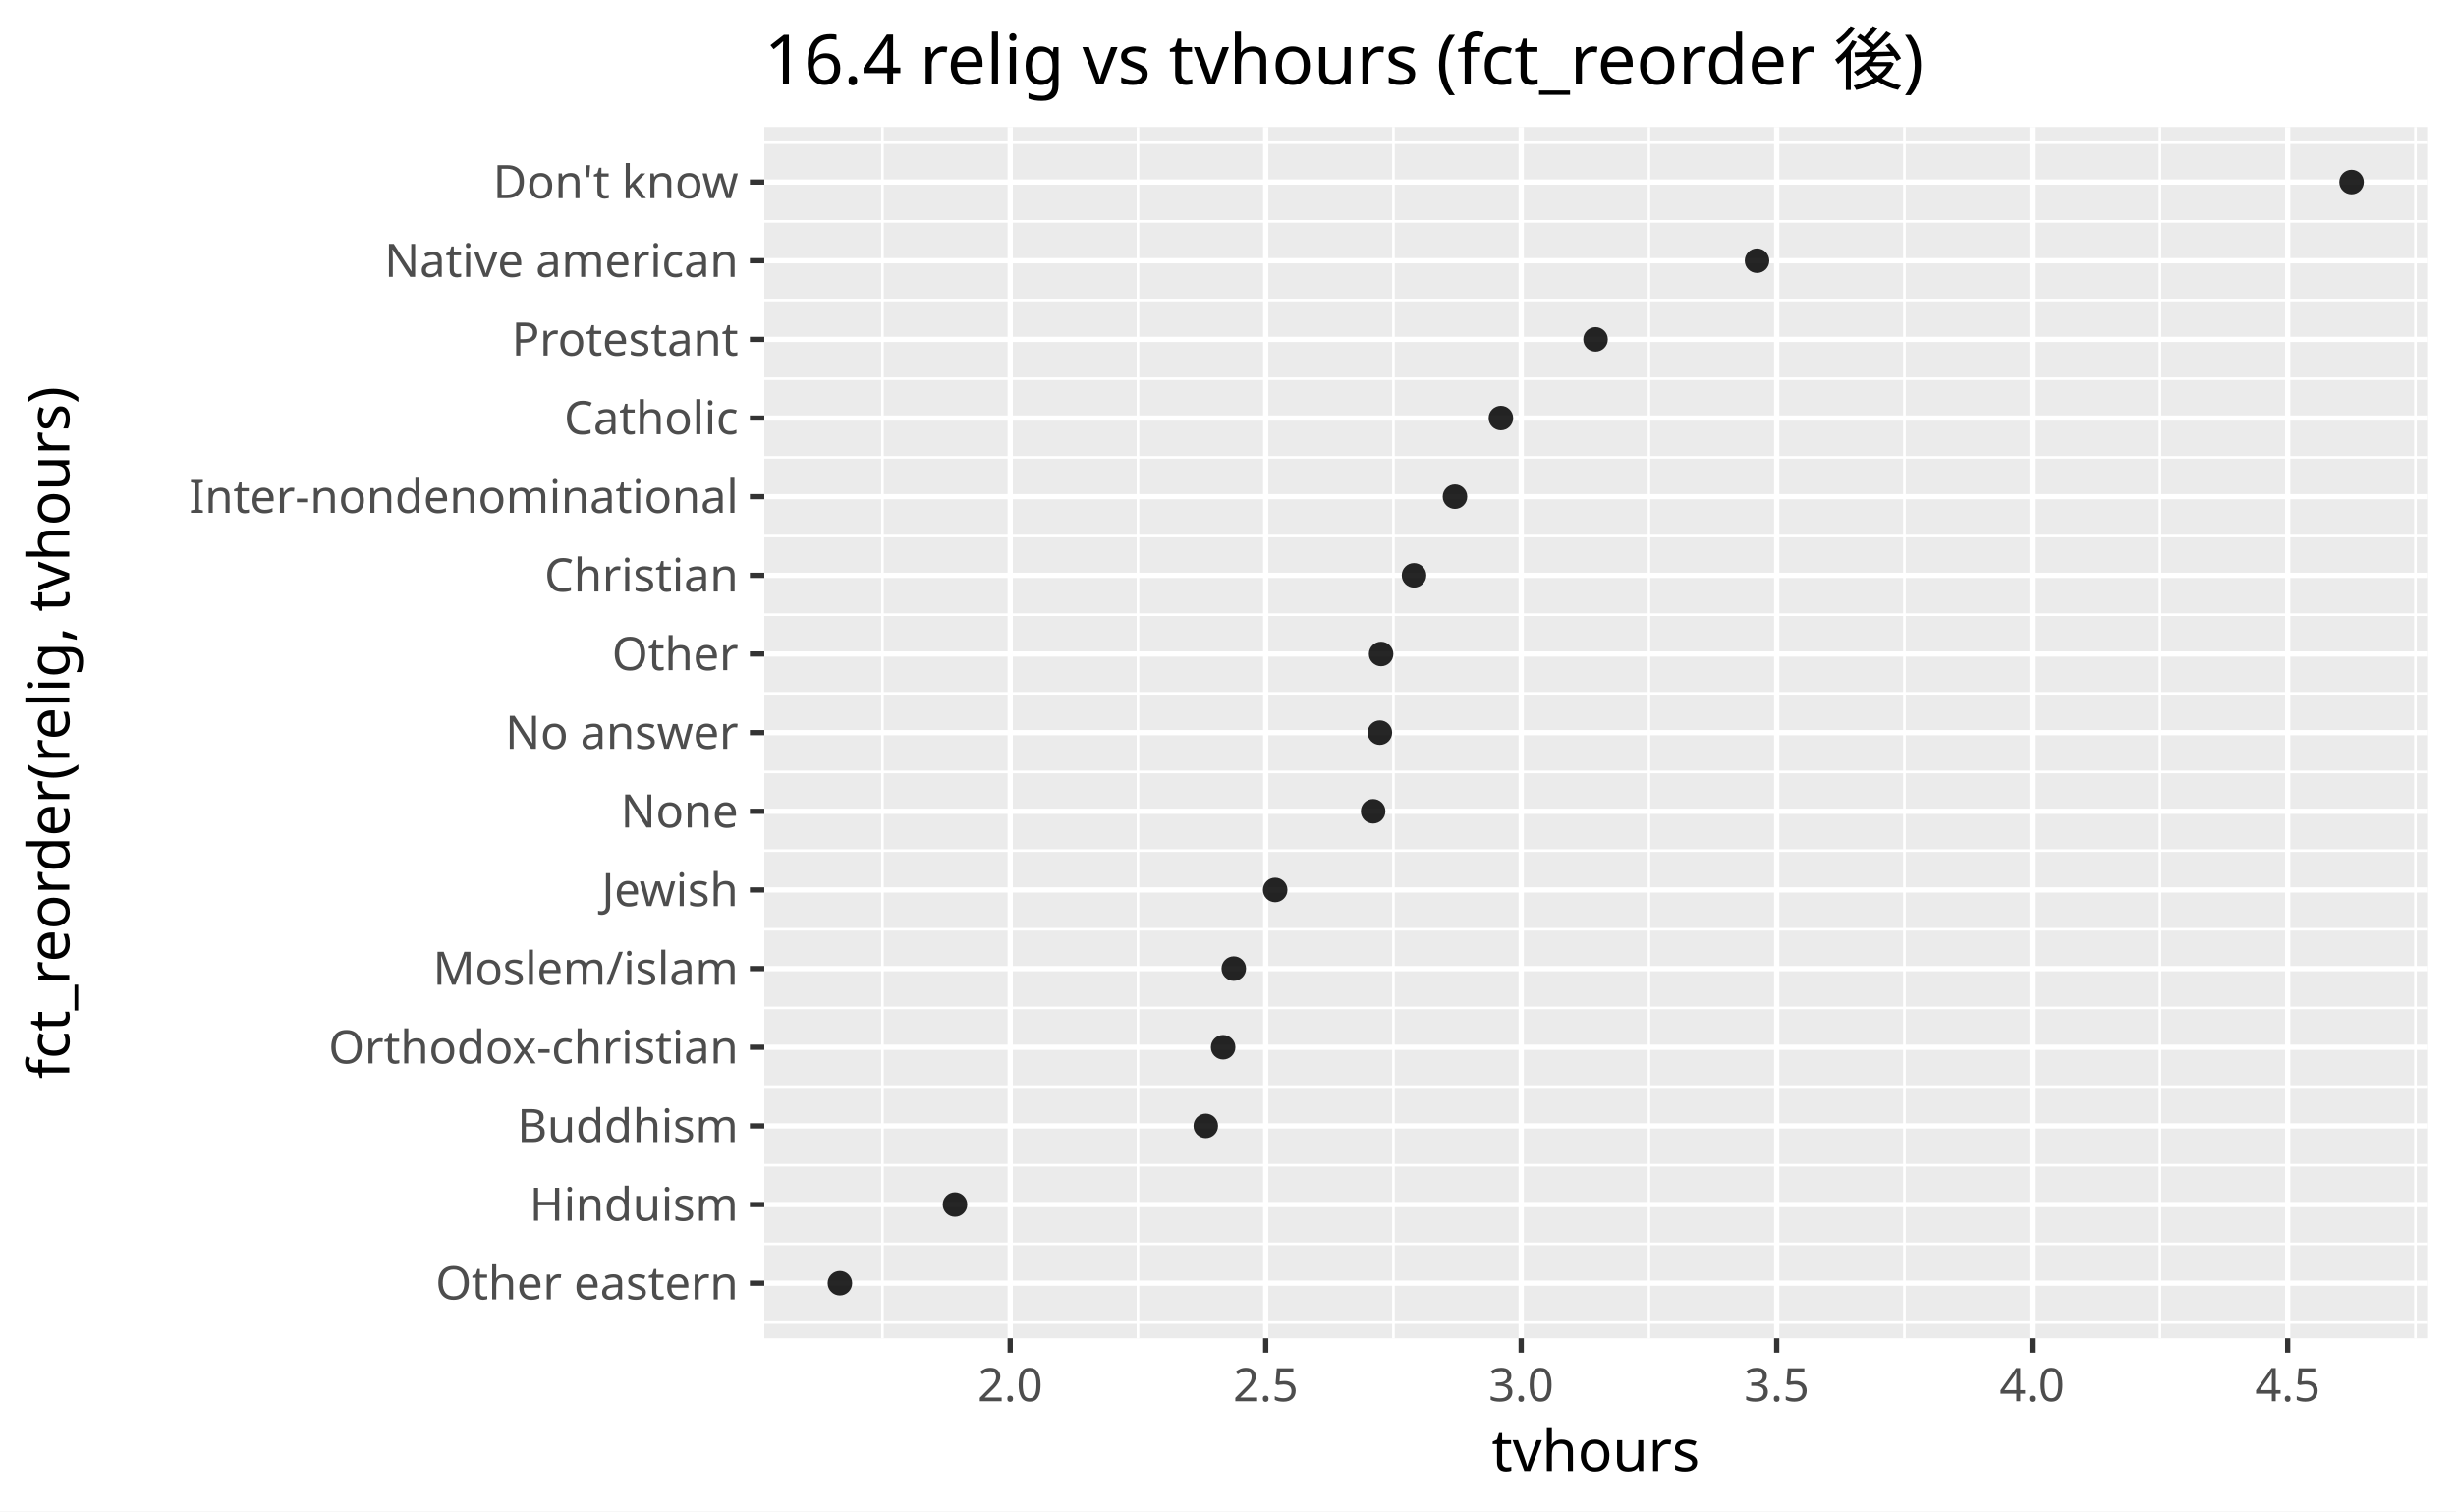
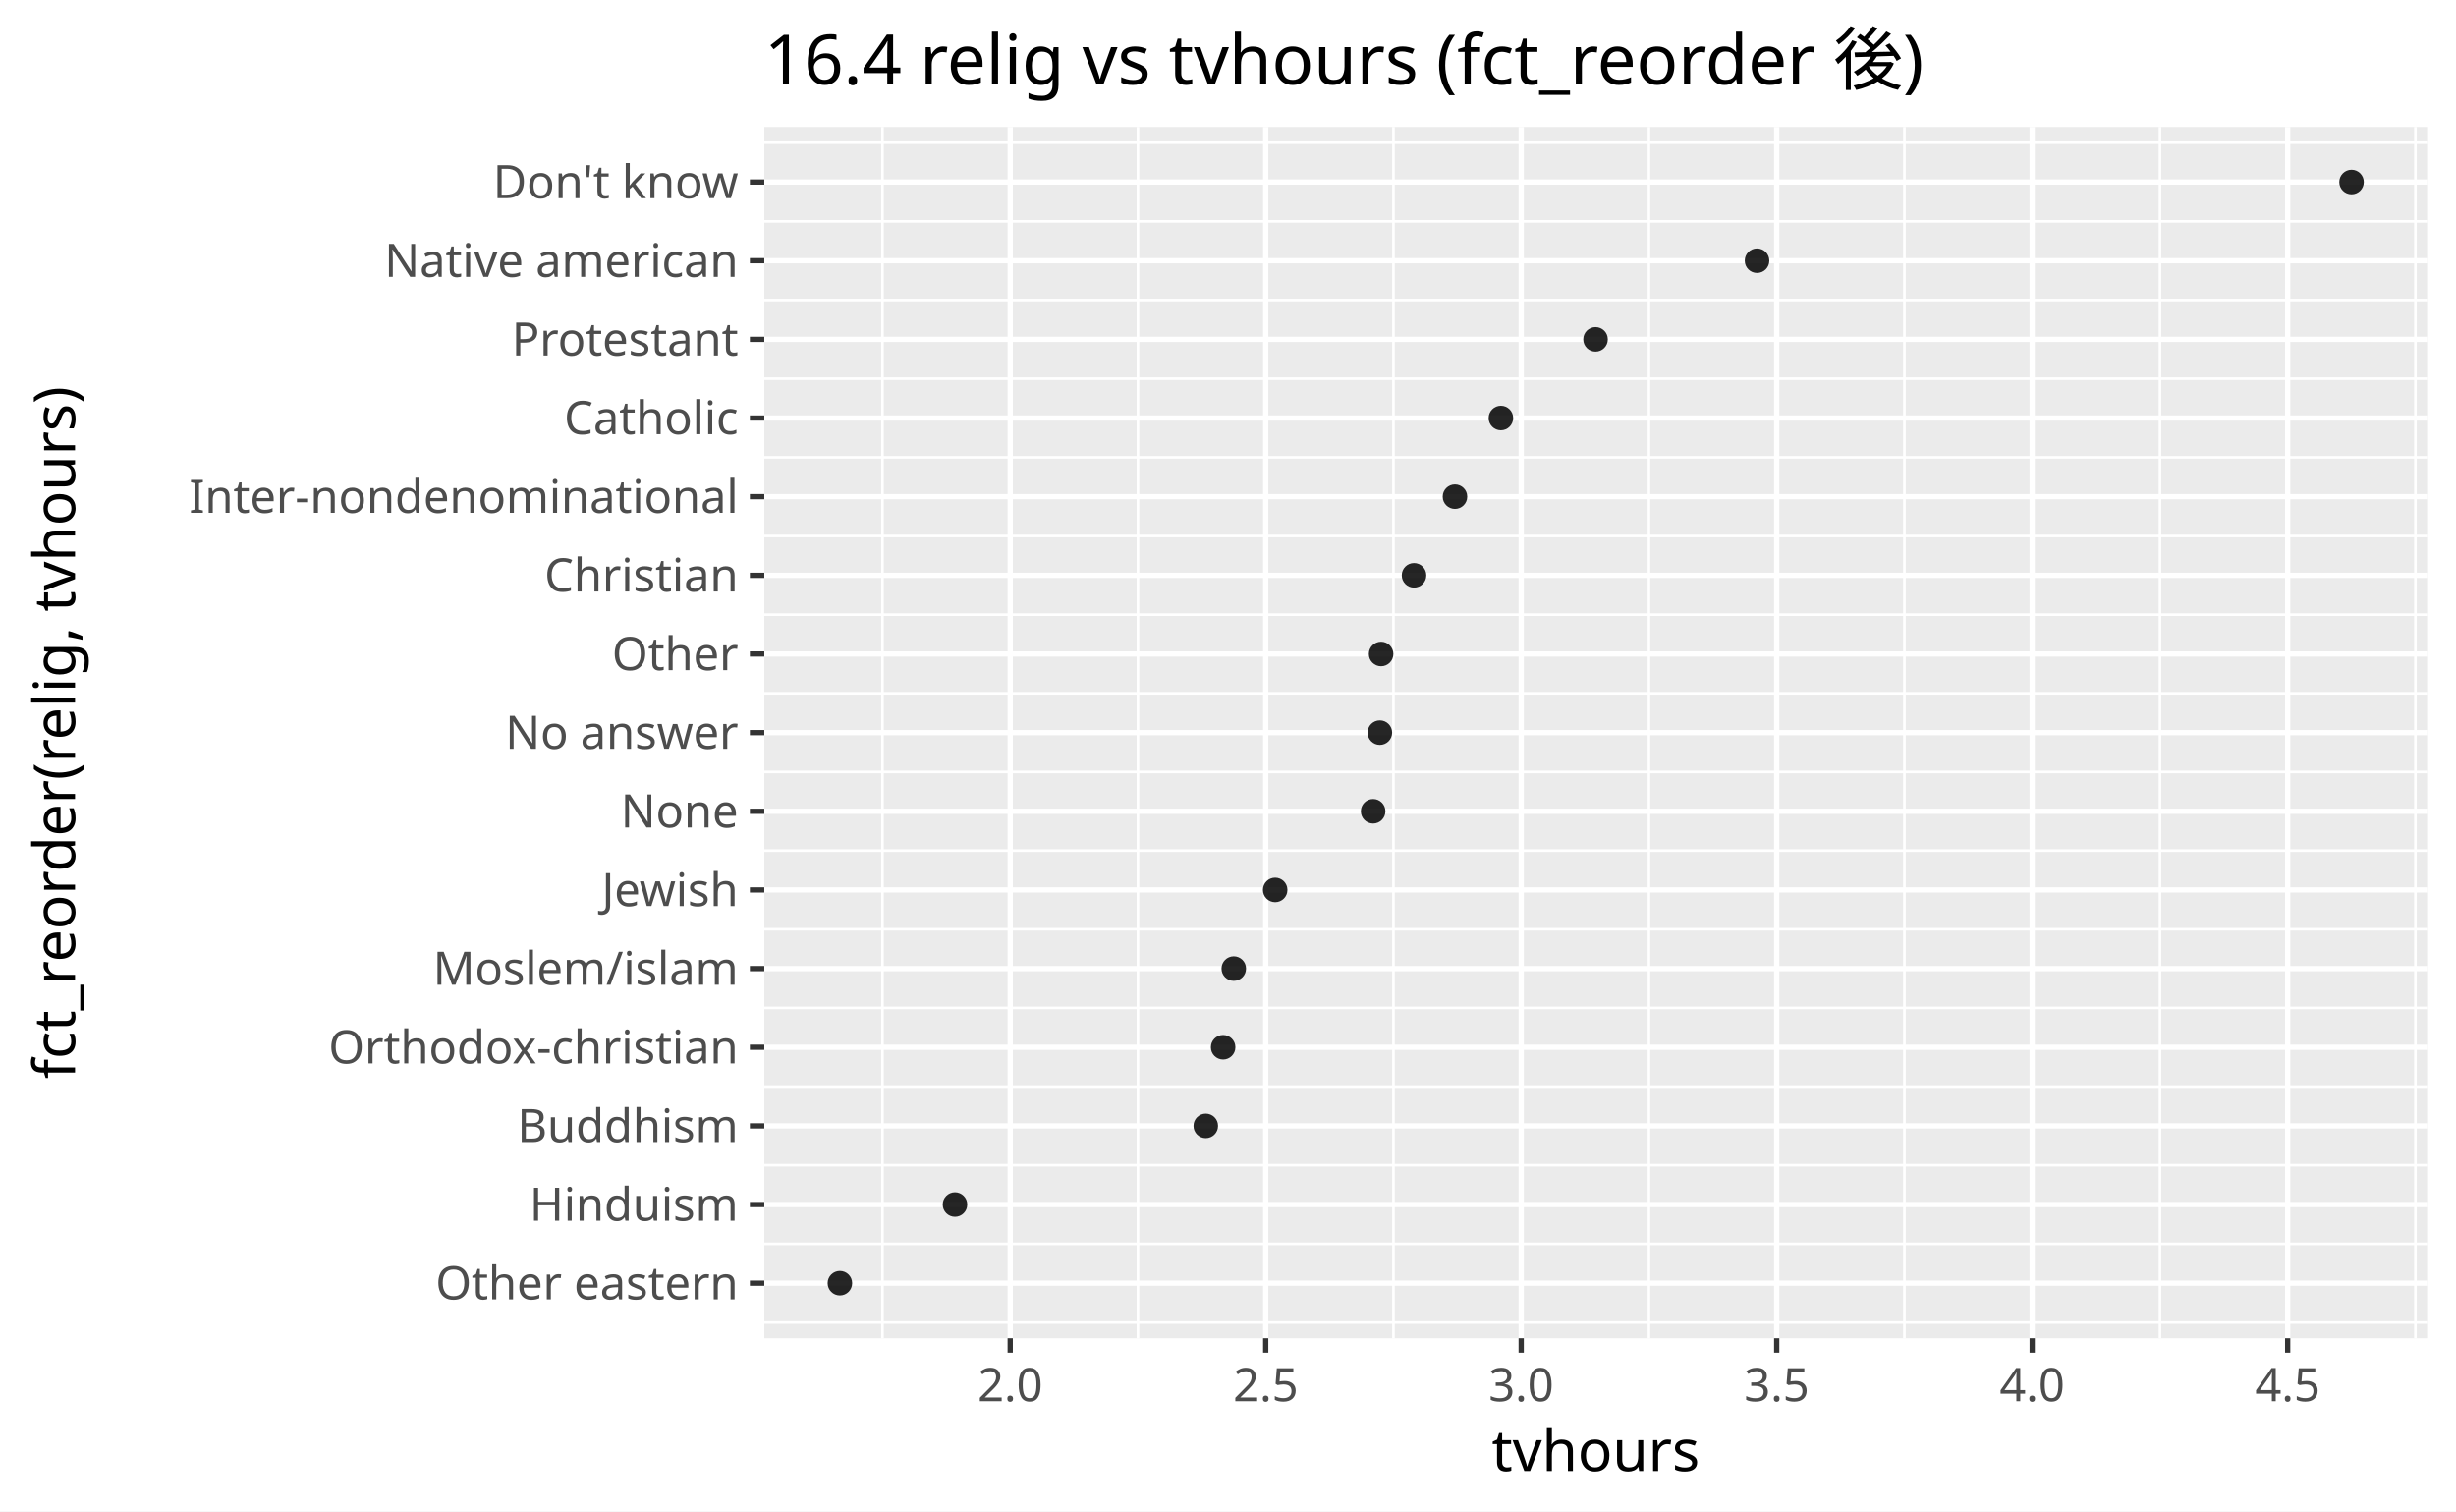
<svg xmlns="http://www.w3.org/2000/svg" width="624" height="384" viewBox="0 0 624 384">
  <rect x="0.0" y="0.0" width="624.0" height="384.0" fill="#ffffff" fill-opacity="1.0" stroke="none" />
  <rect x="194.187" y="32.267" width="422.48" height="307.733" fill="#ebebeb" fill-opacity="1.0" stroke="none" />
  <line x1="224.209" y1="32.267" x2="224.209" y2="340.0" stroke="#ffffff" stroke-width="0.667" />
  <line x1="289.123" y1="32.267" x2="289.123" y2="340.0" stroke="#ffffff" stroke-width="0.667" />
  <line x1="354.037" y1="32.267" x2="354.037" y2="340.0" stroke="#ffffff" stroke-width="0.667" />
  <line x1="418.95" y1="32.267" x2="418.95" y2="340.0" stroke="#ffffff" stroke-width="0.667" />
  <line x1="483.864" y1="32.267" x2="483.864" y2="340.0" stroke="#ffffff" stroke-width="0.667" />
  <line x1="548.778" y1="32.267" x2="548.778" y2="340.0" stroke="#ffffff" stroke-width="0.667" />
  <line x1="613.691" y1="32.267" x2="613.691" y2="340.0" stroke="#ffffff" stroke-width="0.667" />
  <line x1="256.666" y1="32.267" x2="256.666" y2="340.0" stroke="#ffffff" stroke-width="1.333" />
  <line x1="321.58" y1="32.267" x2="321.58" y2="340.0" stroke="#ffffff" stroke-width="1.333" />
  <line x1="386.494" y1="32.267" x2="386.494" y2="340.0" stroke="#ffffff" stroke-width="1.333" />
  <line x1="451.407" y1="32.267" x2="451.407" y2="340.0" stroke="#ffffff" stroke-width="1.333" />
  <line x1="516.321" y1="32.267" x2="516.321" y2="340.0" stroke="#ffffff" stroke-width="1.333" />
  <line x1="581.235" y1="32.267" x2="581.235" y2="340.0" stroke="#ffffff" stroke-width="1.333" />
  <line x1="194.187" y1="336.003" x2="616.667" y2="336.003" stroke="#ffffff" stroke-width="0.667" />
  <line x1="194.187" y1="316.021" x2="616.667" y2="316.021" stroke="#ffffff" stroke-width="0.667" />
  <line x1="194.187" y1="296.038" x2="616.667" y2="296.038" stroke="#ffffff" stroke-width="0.667" />
  <line x1="194.187" y1="276.055" x2="616.667" y2="276.055" stroke="#ffffff" stroke-width="0.667" />
  <line x1="194.187" y1="256.073" x2="616.667" y2="256.073" stroke="#ffffff" stroke-width="0.667" />
  <line x1="194.187" y1="236.09" x2="616.667" y2="236.09" stroke="#ffffff" stroke-width="0.667" />
  <line x1="194.187" y1="216.107" x2="616.667" y2="216.107" stroke="#ffffff" stroke-width="0.667" />
  <line x1="194.187" y1="196.125" x2="616.667" y2="196.125" stroke="#ffffff" stroke-width="0.667" />
  <line x1="194.187" y1="176.142" x2="616.667" y2="176.142" stroke="#ffffff" stroke-width="0.667" />
  <line x1="194.187" y1="156.159" x2="616.667" y2="156.159" stroke="#ffffff" stroke-width="0.667" />
  <line x1="194.187" y1="136.177" x2="616.667" y2="136.177" stroke="#ffffff" stroke-width="0.667" />
  <line x1="194.187" y1="116.194" x2="616.667" y2="116.194" stroke="#ffffff" stroke-width="0.667" />
  <line x1="194.187" y1="96.211" x2="616.667" y2="96.211" stroke="#ffffff" stroke-width="0.667" />
  <line x1="194.187" y1="76.229" x2="616.667" y2="76.229" stroke="#ffffff" stroke-width="0.667" />
  <line x1="194.187" y1="56.246" x2="616.667" y2="56.246" stroke="#ffffff" stroke-width="0.667" />
  <line x1="194.187" y1="36.263" x2="616.667" y2="36.263" stroke="#ffffff" stroke-width="0.667" />
  <line x1="194.187" y1="326.012" x2="616.667" y2="326.012" stroke="#ffffff" stroke-width="1.333" />
  <line x1="194.187" y1="306.029" x2="616.667" y2="306.029" stroke="#ffffff" stroke-width="1.333" />
  <line x1="194.187" y1="286.047" x2="616.667" y2="286.047" stroke="#ffffff" stroke-width="1.333" />
  <line x1="194.187" y1="266.064" x2="616.667" y2="266.064" stroke="#ffffff" stroke-width="1.333" />
  <line x1="194.187" y1="246.081" x2="616.667" y2="246.081" stroke="#ffffff" stroke-width="1.333" />
  <line x1="194.187" y1="226.099" x2="616.667" y2="226.099" stroke="#ffffff" stroke-width="1.333" />
  <line x1="194.187" y1="206.116" x2="616.667" y2="206.116" stroke="#ffffff" stroke-width="1.333" />
  <line x1="194.187" y1="186.133" x2="616.667" y2="186.133" stroke="#ffffff" stroke-width="1.333" />
  <line x1="194.187" y1="166.151" x2="616.667" y2="166.151" stroke="#ffffff" stroke-width="1.333" />
  <line x1="194.187" y1="146.168" x2="616.667" y2="146.168" stroke="#ffffff" stroke-width="1.333" />
  <line x1="194.187" y1="126.185" x2="616.667" y2="126.185" stroke="#ffffff" stroke-width="1.333" />
  <line x1="194.187" y1="106.203" x2="616.667" y2="106.203" stroke="#ffffff" stroke-width="1.333" />
  <line x1="194.187" y1="86.22" x2="616.667" y2="86.22" stroke="#ffffff" stroke-width="1.333" />
  <line x1="194.187" y1="66.237" x2="616.667" y2="66.237" stroke="#ffffff" stroke-width="1.333" />
  <line x1="194.187" y1="46.255" x2="616.667" y2="46.255" stroke="#ffffff" stroke-width="1.333" />
  <line x1="256.666" y1="340.0" x2="256.666" y2="343.667" stroke="#333333" stroke-width="1.333" />
  <text x="256.666" y="355.987" fill="#4d4d4d" font-size="11.733" font-family="sans-serif" text-anchor="middle">2.0</text>
  <line x1="321.58" y1="340.0" x2="321.58" y2="343.667" stroke="#333333" stroke-width="1.333" />
  <text x="321.58" y="355.987" fill="#4d4d4d" font-size="11.733" font-family="sans-serif" text-anchor="middle">2.5</text>
  <line x1="386.494" y1="340.0" x2="386.494" y2="343.667" stroke="#333333" stroke-width="1.333" />
  <text x="386.494" y="355.987" fill="#4d4d4d" font-size="11.733" font-family="sans-serif" text-anchor="middle">3.0</text>
  <line x1="451.407" y1="340.0" x2="451.407" y2="343.667" stroke="#333333" stroke-width="1.333" />
  <text x="451.407" y="355.987" fill="#4d4d4d" font-size="11.733" font-family="sans-serif" text-anchor="middle">3.5</text>
  <line x1="516.321" y1="340.0" x2="516.321" y2="343.667" stroke="#333333" stroke-width="1.333" />
  <text x="516.321" y="355.987" fill="#4d4d4d" font-size="11.733" font-family="sans-serif" text-anchor="middle">4.0</text>
  <line x1="581.235" y1="340.0" x2="581.235" y2="343.667" stroke="#333333" stroke-width="1.333" />
  <text x="581.235" y="355.987" fill="#4d4d4d" font-size="11.733" font-family="sans-serif" text-anchor="middle">4.5</text>
  <line x1="194.187" y1="326.012" x2="190.52" y2="326.012" stroke="#333333" stroke-width="1.333" />
  <text x="187.587" y="330.119" fill="#4d4d4d" font-size="11.733" font-family="sans-serif" text-anchor="end">Other eastern</text>
  <line x1="194.187" y1="306.029" x2="190.52" y2="306.029" stroke="#333333" stroke-width="1.333" />
  <text x="187.587" y="310.136" fill="#4d4d4d" font-size="11.733" font-family="sans-serif" text-anchor="end">Hinduism</text>
  <line x1="194.187" y1="286.047" x2="190.52" y2="286.047" stroke="#333333" stroke-width="1.333" />
  <text x="187.587" y="290.153" fill="#4d4d4d" font-size="11.733" font-family="sans-serif" text-anchor="end">Buddhism</text>
  <line x1="194.187" y1="266.064" x2="190.52" y2="266.064" stroke="#333333" stroke-width="1.333" />
  <text x="187.587" y="270.171" fill="#4d4d4d" font-size="11.733" font-family="sans-serif" text-anchor="end">Orthodox-christian</text>
  <line x1="194.187" y1="246.081" x2="190.52" y2="246.081" stroke="#333333" stroke-width="1.333" />
  <text x="187.587" y="250.188" fill="#4d4d4d" font-size="11.733" font-family="sans-serif" text-anchor="end">Moslem/islam</text>
  <line x1="194.187" y1="226.099" x2="190.52" y2="226.099" stroke="#333333" stroke-width="1.333" />
  <text x="187.587" y="230.205" fill="#4d4d4d" font-size="11.733" font-family="sans-serif" text-anchor="end">Jewish</text>
  <line x1="194.187" y1="206.116" x2="190.52" y2="206.116" stroke="#333333" stroke-width="1.333" />
  <text x="187.587" y="210.223" fill="#4d4d4d" font-size="11.733" font-family="sans-serif" text-anchor="end">None</text>
  <line x1="194.187" y1="186.133" x2="190.52" y2="186.133" stroke="#333333" stroke-width="1.333" />
  <text x="187.587" y="190.24" fill="#4d4d4d" font-size="11.733" font-family="sans-serif" text-anchor="end">No answer</text>
  <line x1="194.187" y1="166.151" x2="190.52" y2="166.151" stroke="#333333" stroke-width="1.333" />
  <text x="187.587" y="170.257" fill="#4d4d4d" font-size="11.733" font-family="sans-serif" text-anchor="end">Other</text>
  <line x1="194.187" y1="146.168" x2="190.52" y2="146.168" stroke="#333333" stroke-width="1.333" />
  <text x="187.587" y="150.275" fill="#4d4d4d" font-size="11.733" font-family="sans-serif" text-anchor="end">Christian</text>
  <line x1="194.187" y1="126.185" x2="190.52" y2="126.185" stroke="#333333" stroke-width="1.333" />
  <text x="187.587" y="130.292" fill="#4d4d4d" font-size="11.733" font-family="sans-serif" text-anchor="end">Inter-nondenominational</text>
  <line x1="194.187" y1="106.203" x2="190.52" y2="106.203" stroke="#333333" stroke-width="1.333" />
  <text x="187.587" y="110.309" fill="#4d4d4d" font-size="11.733" font-family="sans-serif" text-anchor="end">Catholic</text>
  <line x1="194.187" y1="86.22" x2="190.52" y2="86.22" stroke="#333333" stroke-width="1.333" />
  <text x="187.587" y="90.327" fill="#4d4d4d" font-size="11.733" font-family="sans-serif" text-anchor="end">Protestant</text>
  <line x1="194.187" y1="66.237" x2="190.52" y2="66.237" stroke="#333333" stroke-width="1.333" />
  <text x="187.587" y="70.344" fill="#4d4d4d" font-size="11.733" font-family="sans-serif" text-anchor="end">Native american</text>
  <line x1="194.187" y1="46.255" x2="190.52" y2="46.255" stroke="#333333" stroke-width="1.333" />
  <text x="187.587" y="50.361" fill="#4d4d4d" font-size="11.733" font-family="sans-serif" text-anchor="end">Don't know</text>
  <text x="194.187" y="21.413" fill="#000000" font-size="17.6" font-family="sans-serif" text-anchor="start">16.4 relig vs tvhours (fct_reorder 後)</text>
  <text x="405.427" y="373.733" fill="#000000" font-size="14.667" font-family="sans-serif" text-anchor="middle">tvhours</text>
-   <text x="17.6" y="186.133" fill="#000000" font-size="14.667" font-family="sans-serif" text-anchor="middle" transform="rotate(-90.0 17.6 186.1333)">fct_reorder(relig, tvhours)</text>
+   <text x="19.067" y="186.133" fill="#000000" font-size="14.667" font-family="sans-serif" text-anchor="middle" transform="rotate(-90.0 19.06667 186.1333)">fct_reorder(relig, tvhours)</text>
  <circle cx="213.39" cy="326.012" r="3.118" fill="#000000" fill-opacity="0.85" stroke="none" />
  <circle cx="242.631" cy="306.029" r="3.118" fill="#000000" fill-opacity="0.85" stroke="none" />
  <circle cx="306.353" cy="286.047" r="3.118" fill="#000000" fill-opacity="0.85" stroke="none" />
  <circle cx="310.761" cy="266.064" r="3.118" fill="#000000" fill-opacity="0.85" stroke="none" />
  <circle cx="313.466" cy="246.081" r="3.118" fill="#000000" fill-opacity="0.85" stroke="none" />
  <circle cx="323.984" cy="226.099" r="3.118" fill="#000000" fill-opacity="0.85" stroke="none" />
  <circle cx="348.873" cy="206.116" r="3.118" fill="#000000" fill-opacity="0.85" stroke="none" />
  <circle cx="350.584" cy="186.133" r="3.118" fill="#000000" fill-opacity="0.85" stroke="none" />
  <circle cx="350.896" cy="166.151" r="3.118" fill="#000000" fill-opacity="0.85" stroke="none" />
  <circle cx="359.266" cy="146.168" r="3.118" fill="#000000" fill-opacity="0.85" stroke="none" />
  <circle cx="369.664" cy="126.185" r="3.118" fill="#000000" fill-opacity="0.85" stroke="none" />
  <circle cx="381.339" cy="106.203" r="3.118" fill="#000000" fill-opacity="0.85" stroke="none" />
  <circle cx="405.382" cy="86.22" r="3.118" fill="#000000" fill-opacity="0.85" stroke="none" />
  <circle cx="446.414" cy="66.237" r="3.118" fill="#000000" fill-opacity="0.85" stroke="none" />
  <circle cx="597.463" cy="46.255" r="3.118" fill="#000000" fill-opacity="0.85" stroke="none" />
</svg>
